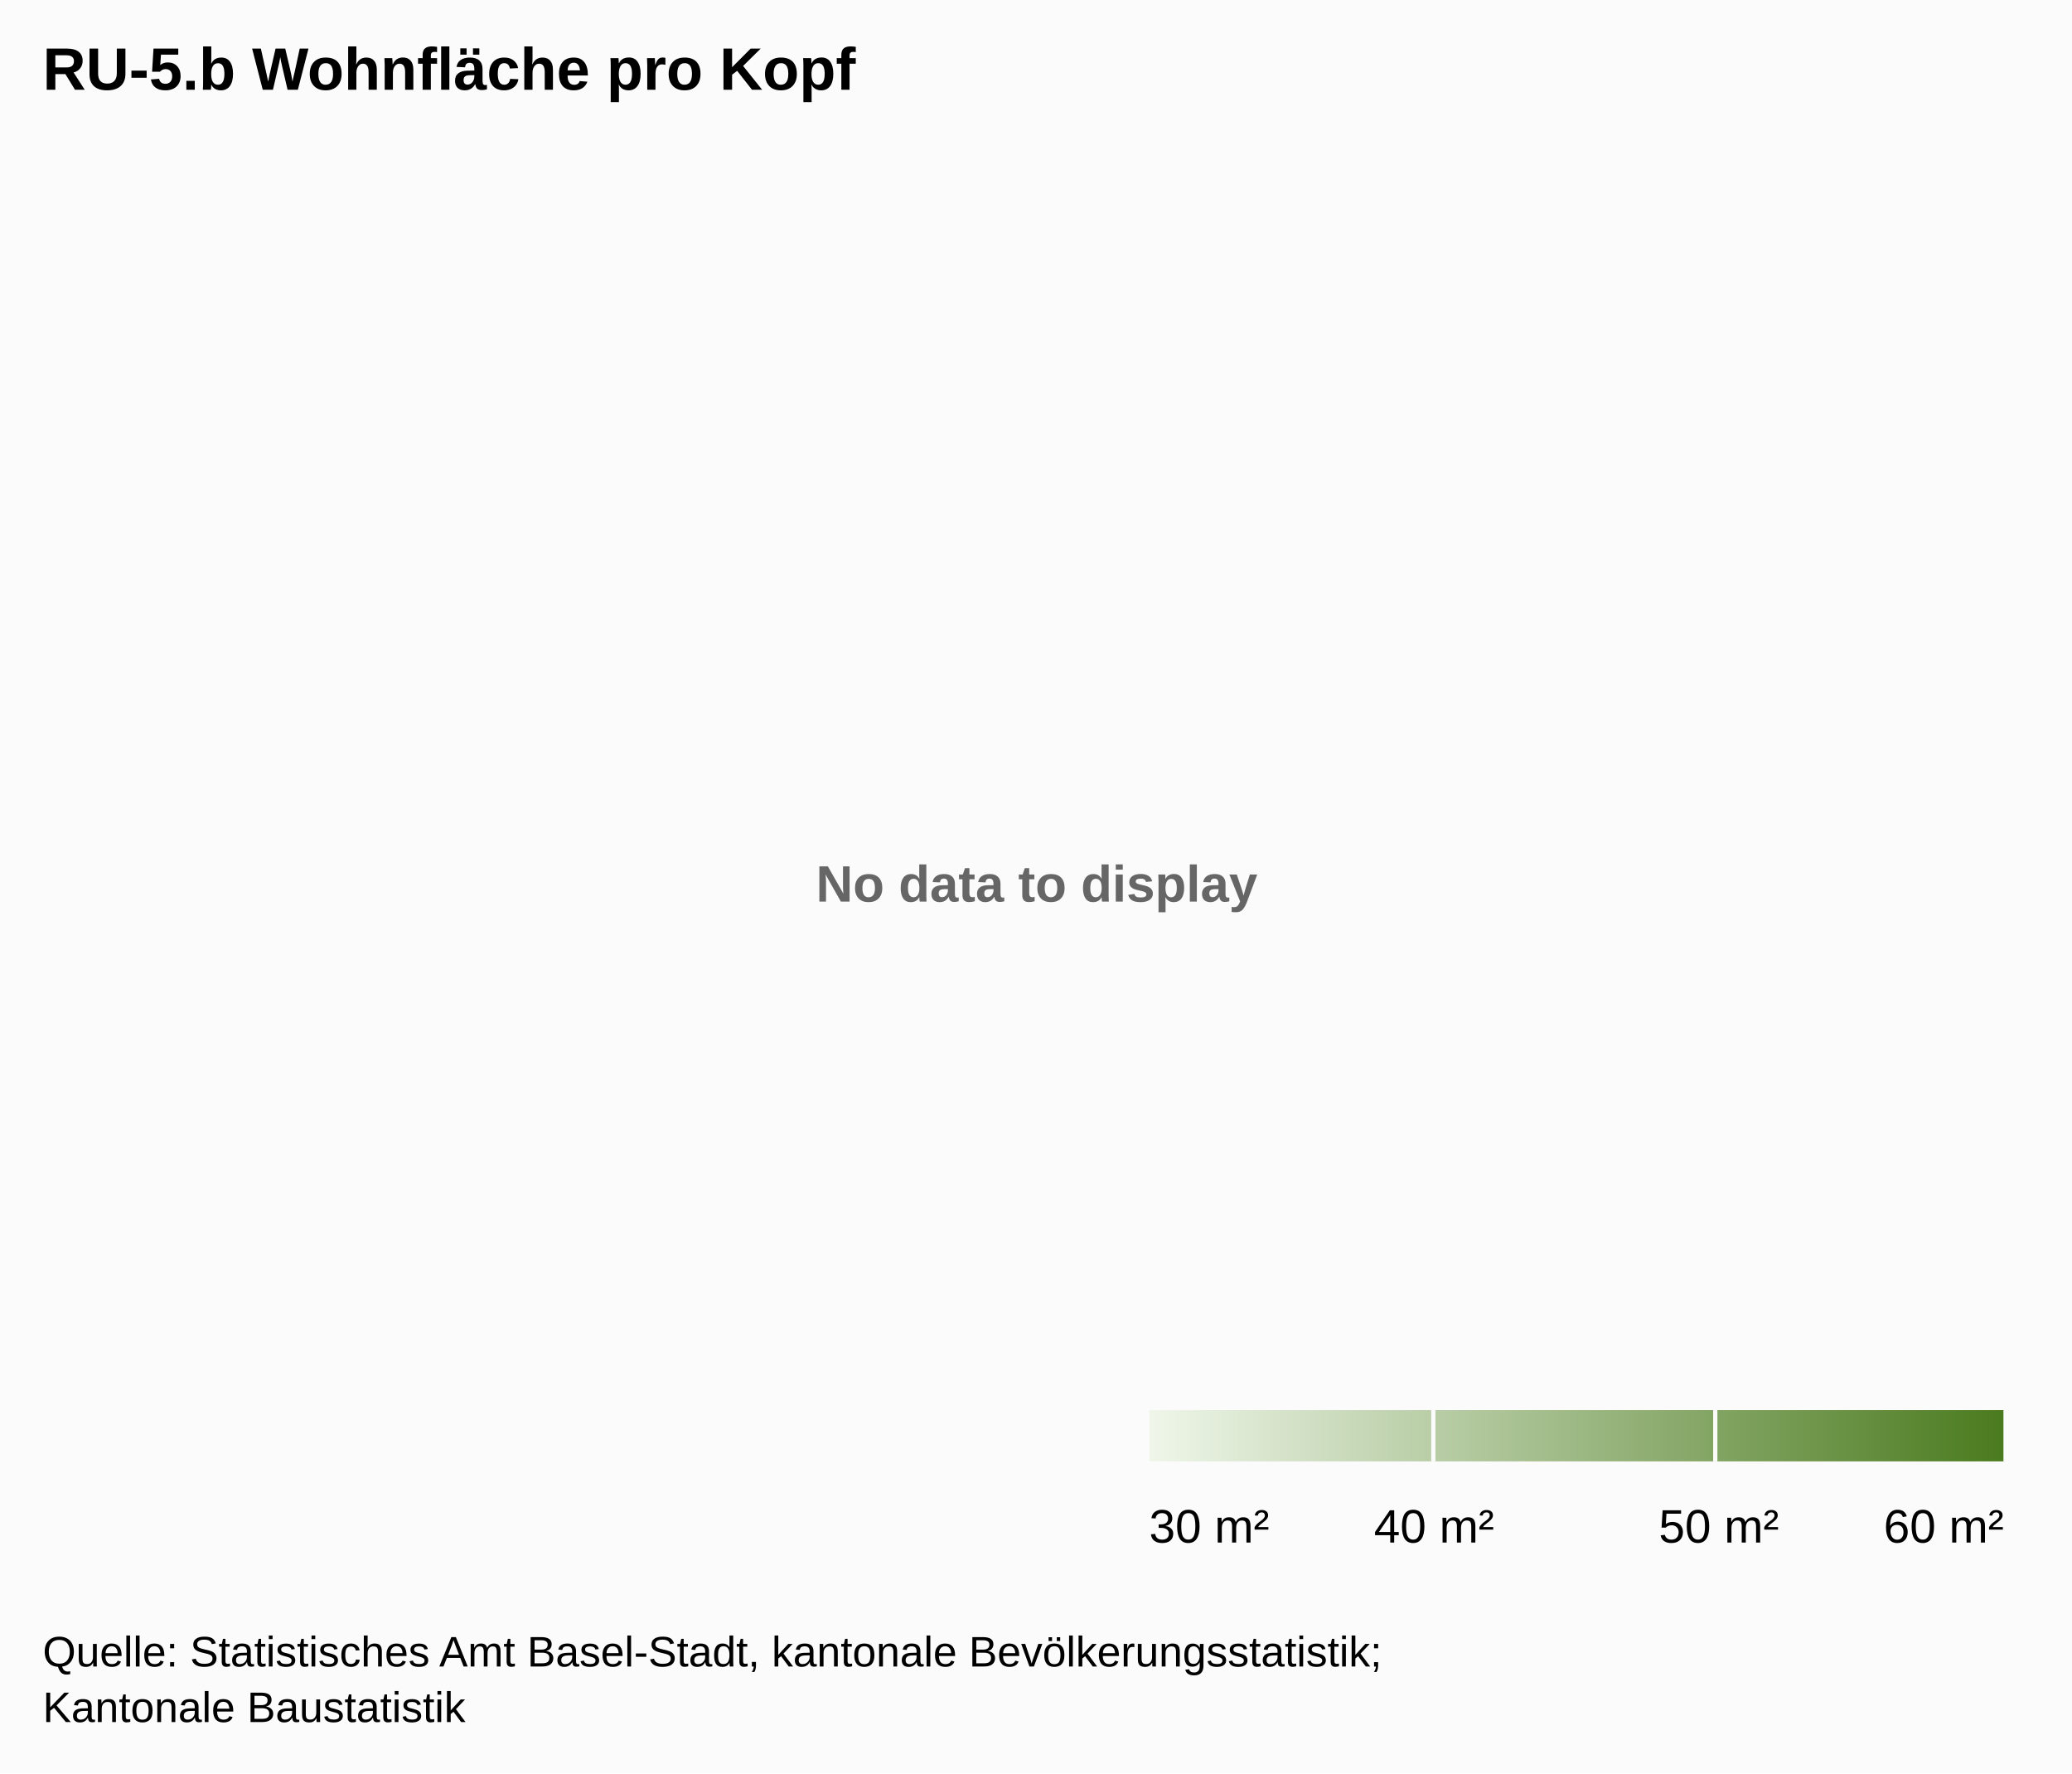
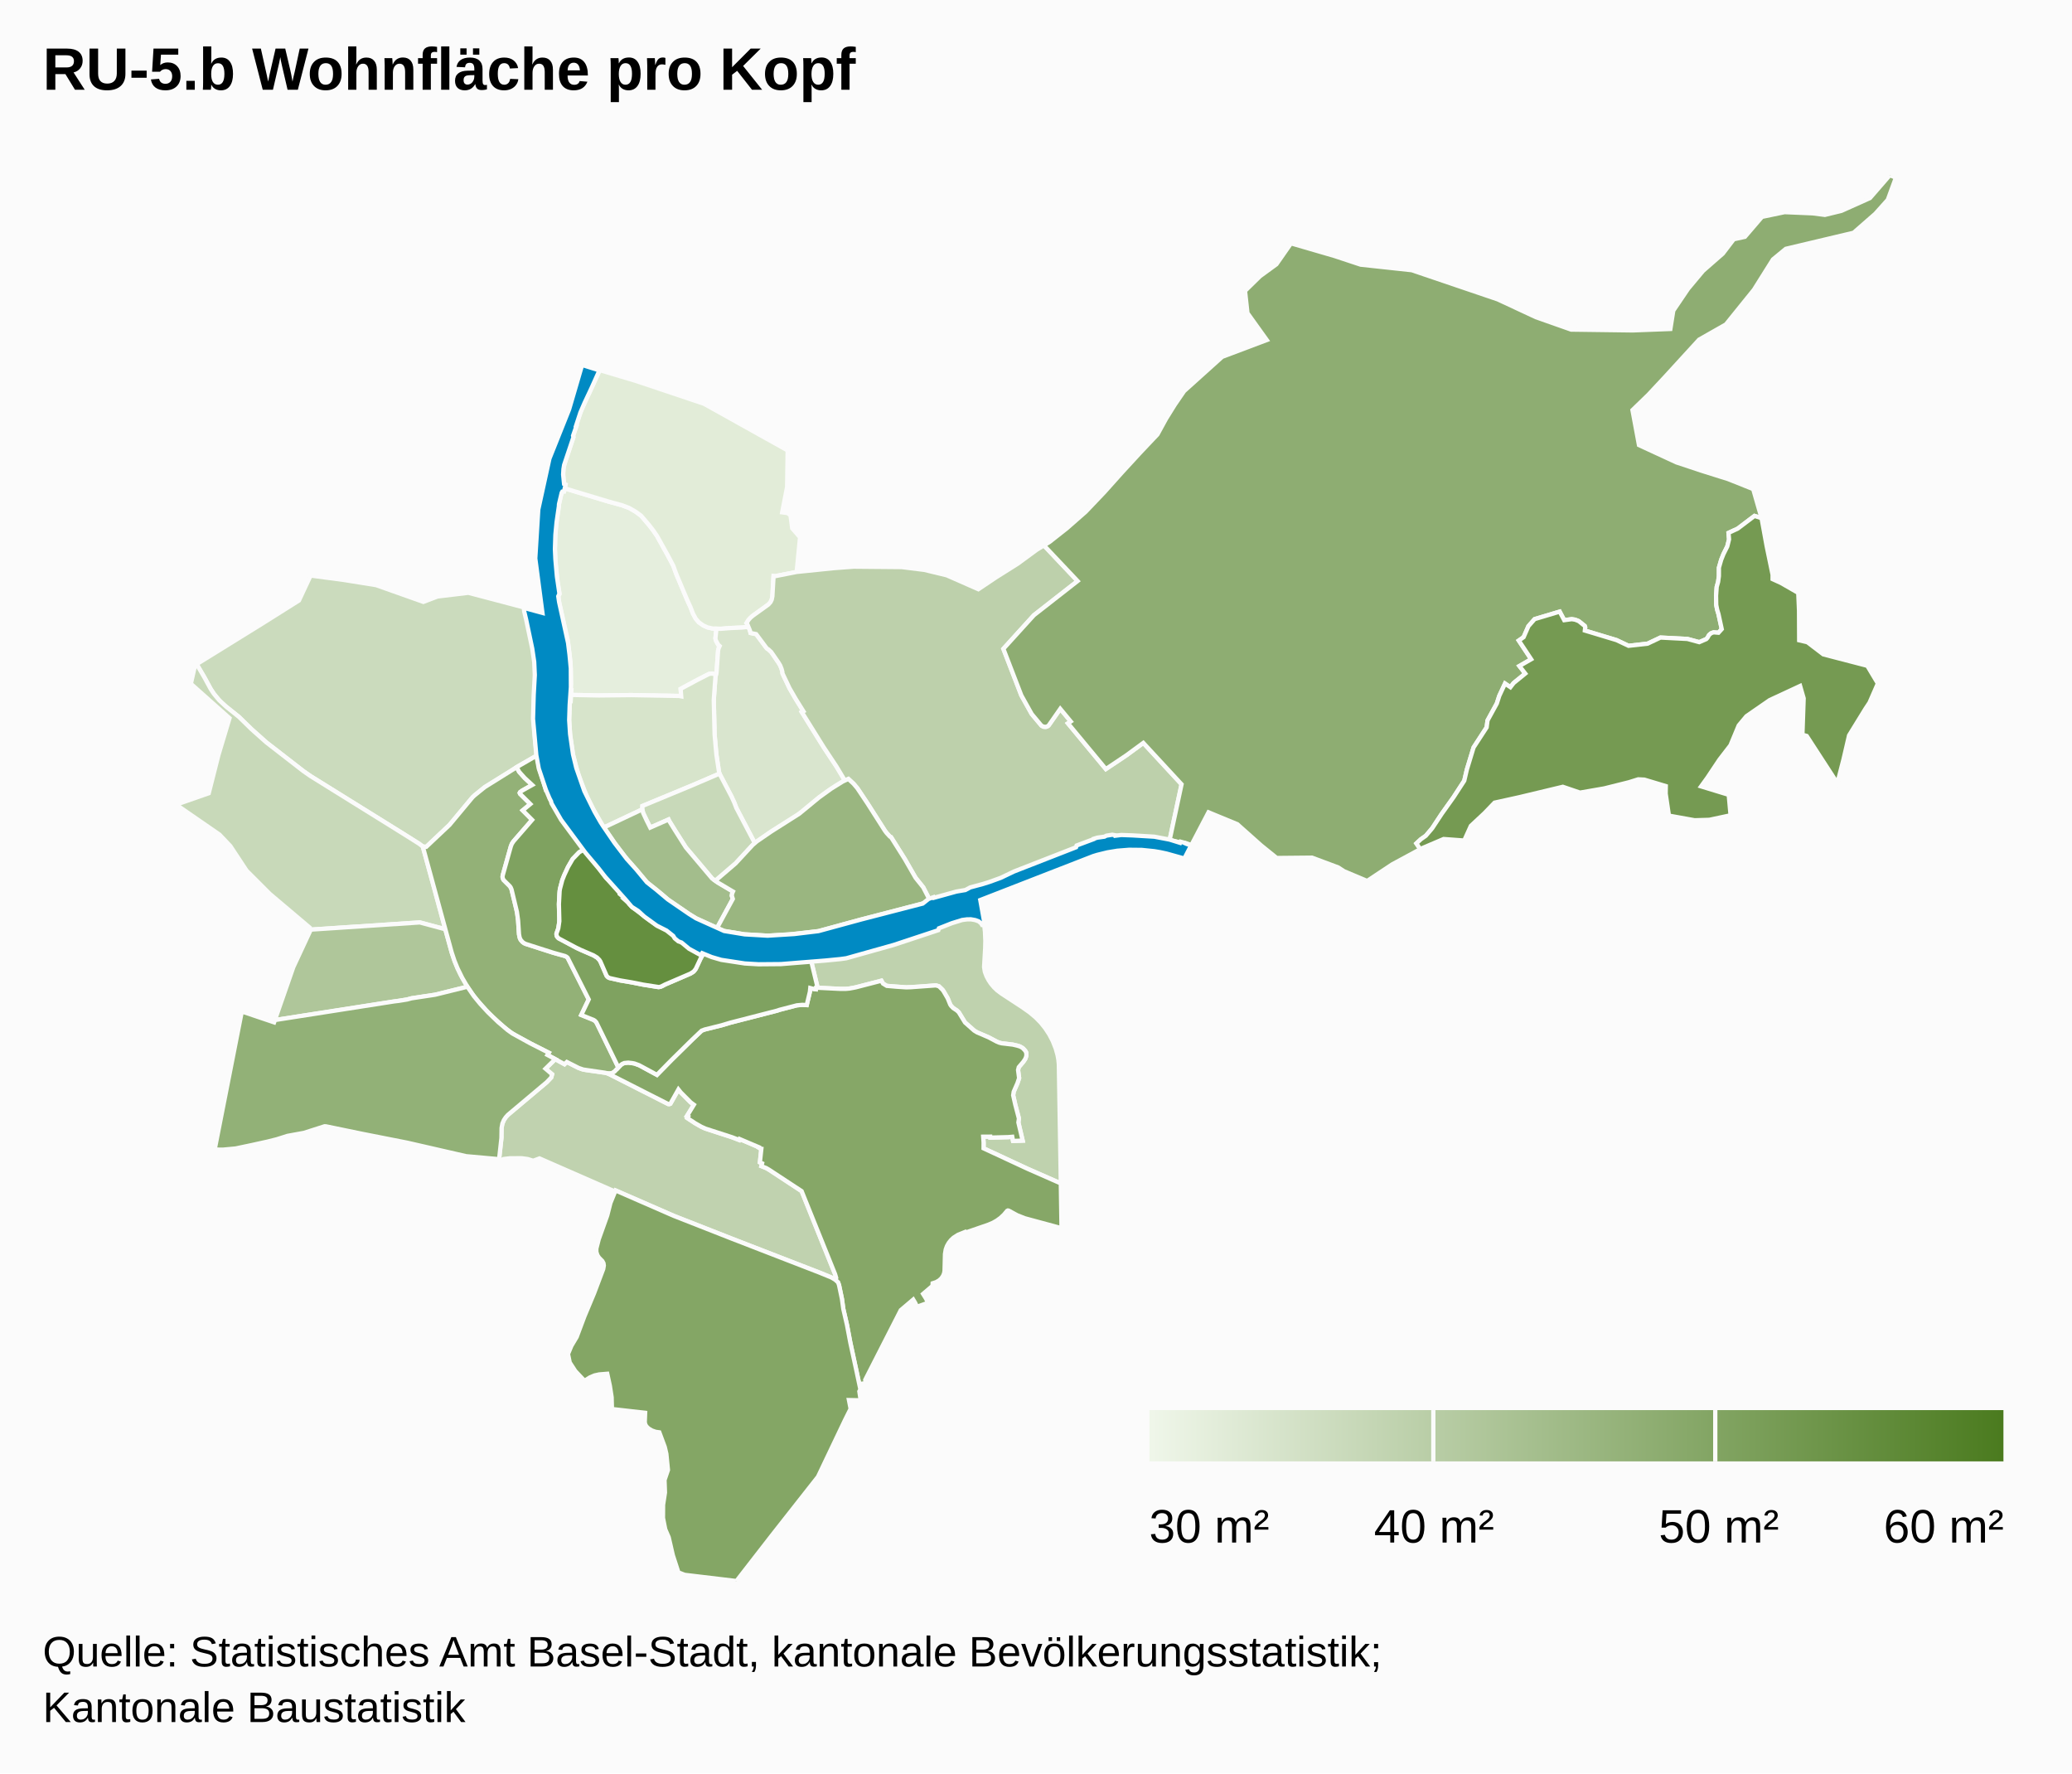
<svg xmlns="http://www.w3.org/2000/svg" class="highcharts-root" width="485" height="415" font-family="Arial" font-size="12">
  <defs>
-     <linearGradient x2="1" id="a">
+     <linearGradient x2="1" id="b">
      <stop offset="0" stop-color="#eff6e9" />
      <stop offset="1" stop-color="#4b7b1f" />
    </linearGradient>
+     <clipPath id="a">
+       <path fill="none" d="M0 0h465v329H0z" />
+     </clipPath>
  </defs>
  <rect fill="#fbfbfb" class="highcharts-background" width="485" height="415" rx="0" ry="0" />
  <path fill="none" class="highcharts-plot-background" d="M10 41h465v329H10z" />
-   <text x="3" y="15" font-weight="700" color="#666" fill="#666" transform="translate(188 196)" class="highcharts-label highcharts-no-data">
-     <tspan>No data to display</tspan>
-   </text>
  <path fill="none" class="highcharts-plot-border" d="M10 41h465v329H10z" />
+   <g class="highcharts-series-group">
+     <g class="highcharts-series highcharts-series-0 highcharts-map-series highcharts-color-0 highcharts-tracker" transform="translate(10 41)" clip-path="url(#a)">
+       <path fill="#E5EEDD" d="M157.618 116.81l-1.031-.173-.605.075-2.714 1.385-3.948 2.12.131 1.745-.49-.095-11.2-.196-7.587.083-6.494-.13.067-1.078-.19-.004.094-1.508-.104-4.93-.646-5.234-2.027-8.906-.174-1.45.285-.495-.49-2.814-.485-4.644-.11-3.015.057-2.836.205-2.772.237-1.984.417-2.512-.002-.379.48-2.178.187-.596.202-.224.332-.029.155-.755 10.117 3.055 3.336.915 1.672.64 1.422.816 1.329.96 1.933 2.268.966 1.261.863 1.262 2.493 4.486 1.306 2.474.656 1.835 2.665 6.32.687 1.485.584 1.516.631 1.181.751.879 1.036.735.983.449 1.252.28.851.027-.24 2.234.047.313.076.248.509.937.361.331-.245.538-.122.52-.346 4.934-.125.63z" class="highcharts-point highcharts-color-0 highcharts-name-klybeck" stroke="#fbfbfb" vector-effect="non-scaling-stroke" />
+       <path fill="#E2ECD8" d="M165.185 105.692l-1.531.168-2.578.112-2.387.184-1.837-.057-1.252-.281-.983-.449-1.036-.735-.75-.879-.632-1.181-.584-1.516-.687-1.485-2.665-6.32-.656-1.835-1.306-2.474-2.493-4.486-.863-1.262-.966-1.261-1.933-2.268-1.329-.96-1.422-.815-1.672-.641-3.336-.915-10.117-3.055.183-.89-.283-.15-.178-1.147-.068-1.232.078-1.213.256-1.16 2.062-6.188-.074-.302.772-2.31-.094-.033 1.122-3.314.474-1.136 3.972-8.581 8.346 2.485 16.063 5.384 19.568 10.917-.125 8.544-1.158 5.948 1.222.16.72.496.41 3.092 1.831 2.1-.79 8.097-5.011.987-.394-.04-.281 4.768-.07.444-.19.593-.362.563-.3.302-3.801 2.74-.841.846-.488.78.156.193.288.668z" class="highcharts-point highcharts-color-0 highcharts-name-kleinhüningen" stroke="#fbfbfb" vector-effect="non-scaling-stroke" />
+       <path fill="#D9E5CE" d="M165.185 105.692l.367.892.134.552 1.314.267 2.292 3.079.281.324.284.168.664.61 1.738 2.528.38.647.295.742.187.67.04.431 1.642 3.448 1.436 2.49 1.814 2.911-.375.193 5.13 8.236 2.997 4.52 1.956 3.265-.474.216-1.389.827-2.373 1.585-1.804 1.325-4.119 3.417-.911.67-6.18 3.9-3.846 2.684-4.316-8.226-.463-1.204-.654-1.434-2.82-5.375-.096-.294-.63-4.169-.415-4.64-.2-8.12.392-5.425.28-1.222.346-4.934.122-.52.245-.538-.361-.33-.509-.938-.076-.248-.048-.313.241-2.234.986.03 2.387-.183 2.578-.112 1.53-.168z" class="highcharts-point highcharts-color-0 highcharts-name-rosental" stroke="#fbfbfb" vector-effect="non-scaling-stroke" />
+       <path fill="#D7E4CB" d="M157.463 117.402l-.391 5.425.199 8.12.415 4.64.63 4.169.096.294-6.44 2.763-11.6 4.809-.027.79-8.974 4.235-.325-.472-2.333-4.064-1.243-2.467-2.02-5.078-1.29-4.768-.707-4.659-.236-3.625.183-4.439.19.004.09-1.455 6.494.13 7.588-.083 11.2.196.49.095-.132-1.746 3.948-2.119 2.714-1.385.605-.075 1.03.173-.154.592z" class="highcharts-point highcharts-color-0 highcharts-name-matthäus" stroke="#fbfbfb" vector-effect="non-scaling-stroke" />
+       <path fill="#CBDBBD" d="M78.046 95.937l11.05 3.919 3.323-1.265 7.221-.865 12.99 3.424.057.462.125-.012.105.413 1.84 8.419.444 3.055.163 2.956-.06 2.357-.14 2.171-.096.238-.049.717-.101 5.95.362 4.695.353 3.252-4.132 2.357-2.132 1.384-5.9 3.642-2.427 1.964-.436.416-5.379 6.458-5.45 5.138-.813-.07-.87-.662-3.713-2.34-21.688-13.478-1.712-1.192-8.677-6.731-3.433-3.062-2.953-2.884-3.03-2.423-1.055-.935-.865-.917-.89-1.097-.742-1.12-1.468-2.703-1.833-3.133 15.322-9.482 8.618-5.42 2.73-5.84 7.743 1.026 7.598 1.218z" class="highcharts-point highcharts-color-0 highcharts-name-st.-johann" stroke="#fbfbfb" vector-effect="non-scaling-stroke" />
+       <path fill="#C8D9B9" d="M162.349 148.063l4.316 8.226-.735.715-3.751 4.057-4.258 3.648-.439.449-.795-.56-6.14-7.269-2.448-3.856-1.407-2.273-.203-.416-4.29 1.896-1.652-3.422-.202-.846.028-.79 11.598-4.809 6.441-2.763 2.82 5.375.654 1.434.463 1.204z" class="highcharts-point highcharts-color-0 highcharts-name-clara" stroke="#fbfbfb" vector-effect="non-scaling-stroke" />
+       <path fill="#C8D9B9" d="M91.62 166.78l2.61 9.692-5.963-1.601-25.687 1.694-.062-.46-9.355-7.91-5.448-5.45-3.794-5.751-2.528-2.666-10.17-7.02 7.641-2.675 2.265-8.934 2.596-8.634-9.05-8.052.988-4.349.378-.22 1.827 3.124 1.468 2.704.742 1.12 1.236 1.483 1.574 1.465 3.03 2.423 2.953 2.884 3.433 3.062 8.677 6.73 1.712 1.193 21.688 13.479 3.714 2.339.869.662 2.656 9.668z" class="highcharts-point highcharts-color-0 highcharts-name-iselin" stroke="#fbfbfb" vector-effect="non-scaling-stroke" />
+       <path fill="#C0D2AF" d="M119.97 206.86l2.165 1.191.546-.522 2.585 1.315 1.021.393.91.195 4.575.64.576.176 14.08 7.133.266.009.23-.098 1.876-3.336.549.69 2.334 2.347.737.538-1.62 2.644.26.132-.19.341 1.854 1.219 1.42.812.975.445 6.24 2.019 1.664.642.103-.227 4.452 1.896-.036.075.44.273.233.035-.34 3.18.512.233-.163.651 1.136.459.636.37 7.643 5.02 7.829 19.428.254.763-.03.338-.104.2-.046.05-.468-.322-.749-.37-2.569-1.04-20.5-7.938-13.554-5.32-13.616-5.942-.113.253-17.691-7.752-1.47.548-1.31-.404-1.392-.186-2.723.007-1.531.177-.459.242-.579-.13.553-5.032.034-2.34.19-1.041.345-.797.428-.654.526-.587 9.08-7.637 1.051-1.096.208-.758-1.544-1.31 2.282-2.24z" class="highcharts-point highcharts-color-0 highcharts-name-gundeldingen" stroke="#fbfbfb" vector-effect="non-scaling-stroke" />
+       <path fill="#BFD2AE" d="M229.358 194.756l1.687 1.196 1.47 1.244 1.13 1.17 1.012 1.26.951 1.441.82 1.572.69 1.757.43 1.537.19 1.06.106 1.065.465 27.894-7.794-3.43-10.288-4.781.007-1.338-.094-1.39 1.656-.012.022.225 4.2-.111.926-.083.18.977 2.252-.079-.999-4.254.128-.906-.847-3.218-.502-2.226.124-.838.88-2.009.39-1.177-.25-1.88.165-.674 1.103-1.306.415-.627.272-.832-.043-.663-.243-.436-.522-.557-.705-.42-.653-.205-1.03-.24-2.593-.306-.55-.137-.601-.25-1.9-1.007-2.696-1.155-.698-.426-2.136-1.896-1.466-2.392-.445-.42-.875-.58-.455-.476-.225-.335-.587-1.445-.95-1.638-.263-.369-.847-.817-.621-.182-.26-.012-3.526.282-3.245.163-4.553-.349-.879-.536-.372-.668-6.074 1.57-1.4.26-.853.078-1.203.008-5.224-.26-.552-.071.335-.106-1.519-6.287 2.284-.244 5.192-.405 3.75-.848 5.298-1.418 2.426-1.228 2.785-.915 3.608-.74 4.497-1.857 3.276-1.607 5.852-.894 1.483 1.008.275 2.492.09 2.109-.036 1.682-.257 4.46.177 1.122.407 1.082.496.92.545.812.69.818.72.69 1.001.762 4.973 3.252z" class="highcharts-point highcharts-color-0 highcharts-name-breite" stroke="#fbfbfb" vector-effect="non-scaling-stroke" />
+       <path fill="#BDD0AB" d="M242.24 94.976l-10.234 8.001-7.142 7.865 4.2 10.89 2.432 4.361 2.327 2.757.377.2.438.07.426-.082.342-.21 2.776-3.946 2.452 2.956-.655.442 8.871 10.696 4.783-3.202 3.985-2.915 8.955 9.682-2.794 13.043-12.725-.998-9.617 3.604-13.439 5.408-11.574 3.782-1.942.43-6.718 2.08-1.655-3.221-1.804-2.256-2.529-4.398-3.07-4.885-.148-.227-.251-.117-.767-.836-.392-.517-4.092-6.418-2.373-3.553-.885-1.047-1.214-1.125-.823.375-1.956-3.265-2.996-4.52-5.13-8.236.374-.193-1.814-2.91-1.436-2.49-1.641-3.449-.041-.43-.187-.671-.295-.742-.38-.647-1.738-2.527-.664-.611-.284-.168-.28-.324-2.293-3.08-1.314-.266-.16-.619-.563-1.363-.222-.322.488-.78.445-.5.547-.46 3.65-2.627.5-.572.269-.564.153-.766.28-4.768.395.04 5.01-.987 8.745-.896 4.599-.341 11.253.1 5.29.657 5.226 1.263 7.415 3.263 4.142-2.779 5.099-3.21 4.413-3.24 1.694-1.032 7.885 8.343z" class="highcharts-point highcharts-color-0 highcharts-name-hirzbrunnen" stroke="#fbfbfb" vector-effect="non-scaling-stroke" />
+       <path fill="#AFC69A" d="M54.666 197.667l-.32.05 4.315-12.388 3.956-8.492-.037-.272 25.687-1.694 5.963 1.6 1.498 5.425.723 2.14.655 1.59.72 1.514 1.58 2.778-7.542 1.87-5.533.836-1.03.28-1.98.32-28.655 4.443z" class="highcharts-point highcharts-color-0 highcharts-name-gotthelf" stroke="#fbfbfb" vector-effect="non-scaling-stroke" />
+       <path fill="#A3BD8C" d="M141.33 150.936l.869 1.744 4.29-1.896.203.416 1.407 2.273 2.447 3.856 6.141 7.268 1.302.918 3.583 2.127-.182.405-.098.565.245.757-3.697 6.802-4.813-2.208-1.64-.982-4.947-3.38-1.67-1.452-3.324-2.653-5.2-6.062-2.198-2.904-2.677-3.883 8.974-4.235.202.846.782 1.678z" class="highcharts-point highcharts-color-0 highcharts-name-altstadt-kleinbasel" stroke="#fbfbfb" vector-effect="non-scaling-stroke" />
+       <path fill="#9AB680" d="M174.544 177.7l-4.71.281-5.598-.328-4.716-.778-1.68-.704 3.697-6.802-.245-.757.098-.565.182-.405-3.583-2.127-.507-.357.439-.45 4.258-3.647 4.002-4.322.971-.832 3.36-2.302 6.572-4.176 4.637-3.811 2.843-2.047 2.723-1.69 1.297-.59 1.214 1.124.885 1.047 2.373 3.553 4.092 6.418.392.517.767.836.251.117 3.218 5.112 2.529 4.398 1.804 2.256 1.655 3.222-1.64.507-15.326 3.999-9.214 2.52-7.04.783z" class="highcharts-point highcharts-color-0 highcharts-name-wettstein" stroke="#fbfbfb" vector-effect="non-scaling-stroke" />
+       <path fill="#93B177" d="M109.565 157.108l-1.884 6.726-.045.415.071.358.168.334 1.463 1.451.217.32.185.444 1.15 4.728.233 1.264.149 1.258.216 3.244.213.96.173.34.344.423.374.296.344.184 6.632 2.134 2.67.74.35.172.283.24 4.932 9.752-1.745 3.638 2.934 1.183.503.415.315.522 4.94 10.185-.897.936-.492.328-.344.1-.59.03-.844-.186-5.06-.742-1.073-.37-2.77-1.401-.545.522-3.994-2.17.31-.514-4.293-2.182-3.418-1.844-1.146-.702-1.614-1.259-2.662-2.392-1.554-1.57-2.153-2.428-1.133-1.467-1.071-1.605-1.224-2.097-1.077-2.195-.736-1.803-.642-1.927-6.764-24.784.814.07 5.45-5.138 5.378-6.458.436-.416 2.427-1.964 7.475-4.665.58 1.088 1.29 1.44 1.767 1.633-2.347 1.317-.476.344-.107.198.071.205 2.42 2.4-1.797 1.483 2.216 2.223-4.433 5.108-.329.518-.234.61z" class="highcharts-point highcharts-color-0 highcharts-name-am-ring" stroke="#fbfbfb" vector-effect="non-scaling-stroke" />
+       <path fill="#92B177" d="M106.556 198.143l2.246 1.912 1.128.806 4.228 2.324 4.293 2.182-.31.515 1.83.977-2.282 2.24 1.544 1.311-.208.758-1.051 1.096-9.08 7.637-.526.587-.428.654-.345.797-.19 1.04-.034 2.341-.553 5.031-.55-.124-7.154-.647-13.795-3.16-10.608-2.091-8.422-1.74-.317-.012-4.831 1.546-3.832.698-2.484.787-2.211.557-3.765.831-3.704.78-2.945.273-1.951-.015 6.354-32.321 7.557 2.541.187-.537 27.941-4.37 1.032-.122 1.982-.32 1.029-.28 5.533-.837 7.543-1.87 1.514 2.197 1.512 1.84 1.822 1.974 2.3 2.214z" class="highcharts-point highcharts-color-0 highcharts-name-bachletten" stroke="#fbfbfb" vector-effect="non-scaling-stroke" />
+       <path fill="#8EAD72" d="M428.963 9.018l-5.093 4.453-15.86 3.76-3.006 2.477-4.457 7.095-6.556 8.117-6.282 3.566-7.842 8.57-4.028 4.316-3.723 3.605 1.525 8.184 8.774 4.052 5.995 1.99 6.102 1.918 5.865 2.34 1.958 6.808-1.653-.532-3.94 2.978-2.142.99.124 1.52-.409 1.643-.894 1.8-.532 1.325-.534 1.857-.008 1.947-.18 1.364-.33 1.184-.148 2.063.036 2.152.217 1.124.306 1.014.767 3.528-.768.85-1.11-.095-.632.229-.454.385-.386.678-.27.291-1.646.716-2.77-.753-6.305-.323-3.024 1.432-4.457.496-2.81-1.33-7.412-2.238.082-.763-.107-.316-1.346-1.079-.22-.12-.707-.268-.775-.12-1.756.239-1.063-2.003-5.866 1.756-1.453 1.655-1.122 2.568-1.129.79 2.9 4.377-2.756 1.586 1.37 1.762-2.726 2.22-.75.974-1.26-.854-1.347 2.885-.574 1.782-2.175 3.968-.21 1.626-3.055 4.697-1.57 5.161-.613 2.626-2.486 3.825-2.792 3.921-2.221 3.371-1.494 1.759-1.18.834-1.032.96.919 1.343-6.561 3.547-5.883 3.894-5.408-2.28-1.363-.888-6.129-2.287-8.269.08-3.657-2.96-5.56-4.948-6.746-2.785-4.01 7.669-1.272-.454-.051.112-3.769-.842 2.794-13.043-8.955-9.682-3.985 2.915-4.783 3.202-8.871-10.696.655-.442-2.452-2.956-2.664 3.827-.3.256-.37.134-.597-.033-.509-.283-2.246-2.69-2.432-4.36-4.2-10.891 7.142-7.865 10.233-8.001-7.885-8.343 1.312-.8 4.024-3.17 4.437-3.886 4.391-4.609 4.114-4.598 4.183-4.547 4.117-4.354 2.008-3.664 2.04-3.279 2.186-3.188 8.922-8.031 10.434-3.935-4.526-6.312-.568-5.176 3.51-3.44 3.838-2.8 3.417-4.898 10.113 2.941 6.191 2.05 11.967 1.295 20.1 6.823 8.967 4.178 8.229 2.9 14.423.19 8.808-.336.68-4.282 3.46-5.112 3.512-4.2 4.626-4.044 2.56-3.358 2.609-.569 4.003-4.673 5.29-1.104 6.548.28 2.876.366 3.876-.947 6.683-2.997L432.354 0l1.423.575-1.89 5.173-2.924 3.27z" class="highcharts-point highcharts-color-0 highcharts-name-riehen" stroke="#fbfbfb" vector-effect="non-scaling-stroke" />
+       <path fill="#86A767" d="M199.82 189.912l2.3.152 1.044-.032 5.728-.413.259.012.621.182.847.817.264.369.95 1.638.586 1.445.225.335.455.476.875.58.445.42 1.466 2.392 2.136 1.896.698.426 2.697 1.155 1.899 1.007.6.25.551.137 2.592.306 1.031.24.653.205.395.199.31.221.522.557.243.436.043.663-.086.379-.186.453-.415.627-1.103 1.306-.165.673.25 1.881-.39 1.177-.88 2.009-.124.838.502 2.226.847 3.218-.128.906 1 4.254-2.252.08-.181-.978-.926.083-4.2.11-.022-.224-1.656.013.094 1.389-.007 1.338 10.288 4.782 7.794 3.429.164 10.477-8.585-2.323-1.784-.703-1.984-1.083-.195-.037-.184.084-.744.891-.827.768-.852.619-.888.504-1.073.46-5.408 1.865-.077-.151-1.628.658-1.043.665-.595.552-.53.667-.415.737-.289.792-.179 1.077-.1 3.972-.114.578-.243.585-.421.595-.556.49-.685.383-.764.245-.036.607-2.209 1.88.642 1.025.539 1.045-2.59.936-.463-.962-.43-.72-2.915 2.48-8.318 16.304.124.783-1.149.147.164.755-.277.541-2.358-10.953-.786-4.151-.86-3.742-.31-2.296-.687-3.273-.22-.608-.63-.588.122-.17.067-.303-.262-.878-7.829-19.428-7.643-5.02-.636-.37-1.136-.459.163-.65-.512-.234.34-3.18-.233-.035-.44-.273.036-.075-4.452-1.896-.103.227-1.663-.642-6.241-2.02-.975-.444-1.42-.812-1.853-1.219.189-.341-.26-.132 1.62-2.644-.737-.538-2.334-2.347-.549-.69-1.876 3.336-.23.098-.266-.009-13.835-7.027-.446-.178.532.053.682-.13.492-.33 1.392-1.467.364-.29.52-.242.936-.088 1.435.203 1.11.405 4.161 2.253 3.483-3.547 4.806-4.73 2.187-2.074.737-.27 3.937-.98 1.972-.594 11.042-2.84.526-.183 4.052-1.052 1.299-.117 1.018.06.743-3.12.092-.866.79.214.502.063.053-.411.552.071 5.224.26 1.203-.008.854-.078 1.399-.26 6.074-1.57.372.668.88.536 2.252.197z" class="highcharts-point highcharts-color-0 highcharts-name-st.-alban" stroke="#fbfbfb" vector-effect="non-scaling-stroke" />
+       <path fill="#84A665" d="M190.434 279.636l.958 4.504-.243.478.313 2.093-2.749-.061.398 2.043-1.296 2.595-6.342 13.305-10.846 13.79L162.385 329l-12.09-1.443-1.493-.562-1.307-4.025-.966-4.187-.812-1.882-.53-2.67.024-3.057.442-2.878-.103-2.943.801-2.34-.373-3.777-.376-1.613-1.27-3.421-.852-.123-.86-.298-.816-.485-.52-.508-.243-.443-.117-.507.087-2.202-7.768-.887-.072-2.753-.421-2.71-.606-2.79-1.88.15-1.1.241-1.062.448-1.281.81-2.165-2.293-1.298-2.002-.405-1.973.795-1.913 1.24-2.085 1.788-4.767 2.276-5.444 2.15-5.689.138-.822-.08-.546-.27-.503-.773-.78-.38-.579-.247-.77.002-.787.556-2.17 1.987-5.557.755-2.95 1.196-2.918 13.616 5.942 13.554 5.32 20.5 7.938 2.871 1.176.88.528.664.616.22.608.686 3.273.311 2.296.86 3.742.786 4.15 1.4 6.45z" class="highcharts-point highcharts-color-0 highcharts-name-bruderholz" stroke="#fbfbfb" vector-effect="non-scaling-stroke" />
+       <path fill="#7FA260" d="M117.402 142.655l.322 1.09.508-.153.79 1.896-.279.468.693 1.28 2.687 4.162 4.71 6.32-1.265.736-1.51 1.555-1.095 1.883-.877 1.889-.469 1.178-.545 2.066-.124 1.08-.121 2.483.107 3.225-.035 1.138-.218 1.328-.431 1.25.072.517.155.277.226.233 4.387 2.339 3.82 1.677.842.515.532.53.252.393 1.426 3.295.212.276.368.251 2.594.605 2.718.458 2.72.54 3.497.572.504-.07.484-.195.633-.347 5.928-2.552.593-.352.327-.305.322-.449 1.127-2.418.726-1.3.341.166.082-.082 4.522 1.459 6.516.846 3.82-.029 7.105-.385 2.725-.291 1.52 6.287-.336.106-.053.41-.503-.062-.79-.214-.09.866-.744 3.12-1.018-.06-1.299.117-4.052 1.052-.526.183-11.042 2.84-1.972.593-3.937.98-.737.271-2.187 2.075-4.806 4.73-3.483 3.546-4.161-2.253-1.11-.405-.476-.091-.96-.112-.934.088-.52.241-.365.291-.495.532-5.171-10.592-.313-.346-.274-.184-2.934-1.183 1.745-3.638-4.932-9.751-.283-.241-.35-.171-2.67-.74-6.439-2.06-.349-.15-.424-.282-.482-.546-.241-.541-.145-.759-.216-3.244-.277-2.01-1.255-5.24-.185-.444-.217-.32-1.463-1.451-.201-.445-.04-.362.047-.3 1.884-6.726.234-.61.412-.622 4.35-5.004-2.216-2.223 1.798-1.484-2.421-2.399-.07-.205.106-.198.476-.344 2.347-1.317-1.767-1.633-1.29-1.44-.58-1.088 4.689-2.718.642 3.198 1.127 3.634z" class="highcharts-point highcharts-color-0 highcharts-name-vorstädte" stroke="#fbfbfb" vector-effect="non-scaling-stroke" />
+       <path fill="#759A52" d="M411.119 105.359l.017 3.485 1.914.443 3.746 2.855 10.29 2.67 2.476 4.138-1.957 4.48-.937 1.414-3.85 6.253-1.3 5.592-1.441 5.588-7.171-11.048-1.006-.282.291-8.519-.832-2.896-7.122 3.309-5.44 3.759-1.81 2.17-1.935 4.657-2.556 3.315-2.82 4.221-1.495 2.071 6.465 1.973.433 4.79-4.972 1.064-3.438.1-6.018-1.085-.761-5.148.03-1.764-5.026-1.51-1.43-.07-2.192.686-5.765 1.439-5.676.986-4.015-1.366-10.181 2.436-5.801 1.278-2.382 2.474-3.167 2.96-1.548 3.43-4.826-.357-5.044 2.154-.41.222-.92-1.343 1.033-.96 1.18-.834 1.494-1.759 2.22-3.37 2.793-3.922 2.486-3.825.613-2.626 1.57-5.16 3.055-4.698.21-1.626 2.175-3.968.574-1.782 1.347-2.885 1.26.854.75-.973 2.726-2.22-1.37-1.763 2.755-1.586-2.899-4.376 1.13-.791 1.12-2.568 1.454-1.655 5.866-1.756 1.063 2.003 1.756-.239.775.12.707.268.22.12 1.346 1.079.107.316-.082.763 7.412 2.237 2.81 1.331 4.457-.496 3.024-1.432 6.304.323 2.771.753 1.647-.716.28-.309.358-.64.4-.362.347-.175.356-.097 1.11.095.768-.85-.767-3.528-.306-1.014-.217-1.124-.036-2.152.148-2.063.33-1.184.18-1.364.008-1.947.534-1.857.532-1.325.894-1.8.409-1.644-.124-1.52 2.143-.989 3.94-2.978 1.652.532 1.198 6.567 1.385 6.679-.003 1.016 1.985.907 4.024 2.314.178 4.147.017 3.46z" class="highcharts-point highcharts-color-0 highcharts-name-bettingen" stroke="#fbfbfb" vector-effect="non-scaling-stroke" />
+       <path fill="#658F3F" d="M136.41 169.684l.384.341.05-.035.487.635.735.745 3.958 2.958 1.83 1.288 3.049 1.204 1.72 2.183.919.456 1.545 1.025.835.727 1.258.761.48-.507 1.055.554-.726 1.3-1.127 2.418-.484.614-.758.492-5.928 2.552-.952.484-.508.123-3.658-.567-2.72-.54-2.718-.458-2.408-.535-.385-.182-.34-.347-1.467-3.363-.252-.393-.532-.53-.841-.515-2.967-1.273-1.135-.546-4.066-2.166-.382-.452-.113-.392.017-.31.416-1.154.246-1.691-.1-4 .168-3.062.077-.501.545-2.066.469-1.178.877-1.89 1.096-1.882 1.509-1.555 1.265-.736 1.811 2.355.682.798 2.6 3.63 1.67 1.452 1.277 1.453-.102.13.321.375-.026.298.8.646.555.575-.01.254z" class="highcharts-point highcharts-color-0 highcharts-name-altstadt-grossbasel" stroke="#fbfbfb" vector-effect="non-scaling-stroke" />
+     </g>
+     <g class="highcharts-series highcharts-series-1 highcharts-map-series highcharts-color-undefined highcharts-tracker" transform="translate(10 41)" clip-path="url(#a)">
+       <path fill="#008AC3" d="M128.422 49.894l-1.602 3.41-.976 2.265-1.014 3.11.097.044-.79 2.25.085.345-2.18 6.507-.156.961-.072 1.29.22 2.181.352.144-.363 1.606-.403.042-.14.244-.635 2.695-.03.517-.537 3.714-.277 2.94-.109 3.356.106 2.352.356 4.031.591 4.046-.273.602.196 1.334 2.102 9.602.338 2.738.303 3.214.018 4.346-.286 4.219-.115 3.526.212 3.257.683 4.749.769 3.186 1.889 5.422 2.38 4.807 1.423 2.485.657 1.016 2.59 3.793 2.892 3.785 2.218 2.457 2.487 3.002 2.186 1.726 2.688 2.257 5.01 3.437 1.609 1.007 6.585 2.968 4.79.783 5.384.312 6.258-.39 5.631-.678 10.05-2.735 14.368-3.715 1.367-1.083 1.175-.414.068.145 5.264-1.458 2.104-.358 1.142-.614 2.943-.791 1.545-.487 2.637-.955 3.133-1.497 14.506-5.66.13-.416 3.963-1.478.014-.09.889-.27 1.66-.232.457-.235 1.365-.214.637.11.048.127 1.427-.178 2.665.096 5.063.302 3.564.676 2.479.769.12-.272.561.146.893.401 1.014.294-1.594 3.098-4.182-1.167-1.476-.318-1.411-.238-2.883-.293-2.977-.031-2.757.22-2.307.378-2.422.595-.957.296-26.397 10.269 1.036 5.786-.61.055-.24-.38-.563-.473-.788-.292-1.036-.183-.944.016-1.094.143-2.433.756-3.015 1.19-.13.435-10.452 3.459-11.085 3.114-1.425.196-3.465.338-10.406.832-5.256.044-3.204-.187-5.51-.844-2.25-.657-2.226-.91-.283.489-2.798-1.528-1.749-1.453-.767-.291-.833-.69-.353-.581-1.557-1.235-2.262-1.146-2.956-2.144-1.424-1.308-1.5-.963-1.451-1.706-4.778-5.319-1.57-2.015-3.052-3.63-5.679-7.657-2.263-3.9-.087-.436-.383-.743-.815-1.923-1.686-5.023-.578-3.136-.77-8.501.163-5.672.253-4.585-.14-3.08-.459-3.1-1.426-6.78-.461-1.94-.053-.809 4.328 1.174-1.677-12.753.705-11.447 2.607-11.9 4.602-11.513 3.048-10.411 4.059 1.269-1.894 4.213z" class="highcharts-point" stroke="#fbfbfb" vector-effect="non-scaling-stroke" />
+     </g>
+   </g>
  <text x="10" class="highcharts-title" y="21" color="#000" font-size="14" font-weight="700">
    <tspan>RU-5.b Wohnfläche pro Kopf</tspan>
  </text>
  <g class="highcharts-legend" transform="translate(43 323)">
    <rect fill="none" class="highcharts-legend-box" rx="0" ry="0" width="432" height="47" />
    <g class="highcharts-legend-item highcharts-undefined-series highcharts-color-undefined">
-       <path fill="url(#a)" d="M0 4h200v12H0z" transform="translate(226 3)" />
+       <path fill="url(#b)" d="M0 4h200v12H0z" transform="translate(226 3)" />
      <g class="highcharts-grid highcharts-coloraxis-grid">
        <path fill="none" stroke="#fbfbfb" class="highcharts-grid-line" d="M225.5 7v12m67-12v12m66-12v12m68-12v12" />
      </g>
      <g class="highcharts-axis highcharts-coloraxis">
        <path fill="none" class="highcharts-axis-line" d="M226 19h200" />
      </g>
      <g class="highcharts-axis-labels highcharts-coloraxis-labels" text-anchor="middle" color="#000" cursor="default" font-size="11">
        <text x="14.039" y="35" transform="translate(226 3)">
          <tspan>30 m²</tspan>
        </text>
        <text x="66.667" y="35" transform="translate(226 3)">
          <tspan>40 m²</tspan>
        </text>
        <text x="133.333" y="35" transform="translate(226 3)">
          <tspan>50 m²</tspan>
        </text>
        <text x="185.961" y="35" transform="translate(226 3)">
          <tspan>60 m²</tspan>
        </text>
      </g>
    </g>
  </g>
  <text x="10" class="highcharts-credits" y="390" cursor="default" color="#000" font-size="10">
    <tspan>Quelle: Statistisches Amt Basel-Stadt, kantonale Bevölkerungsstatistik;</tspan>
    <tspan x="10" dy="13">Kantonale Baustatistik</tspan>
  </text>
</svg>
